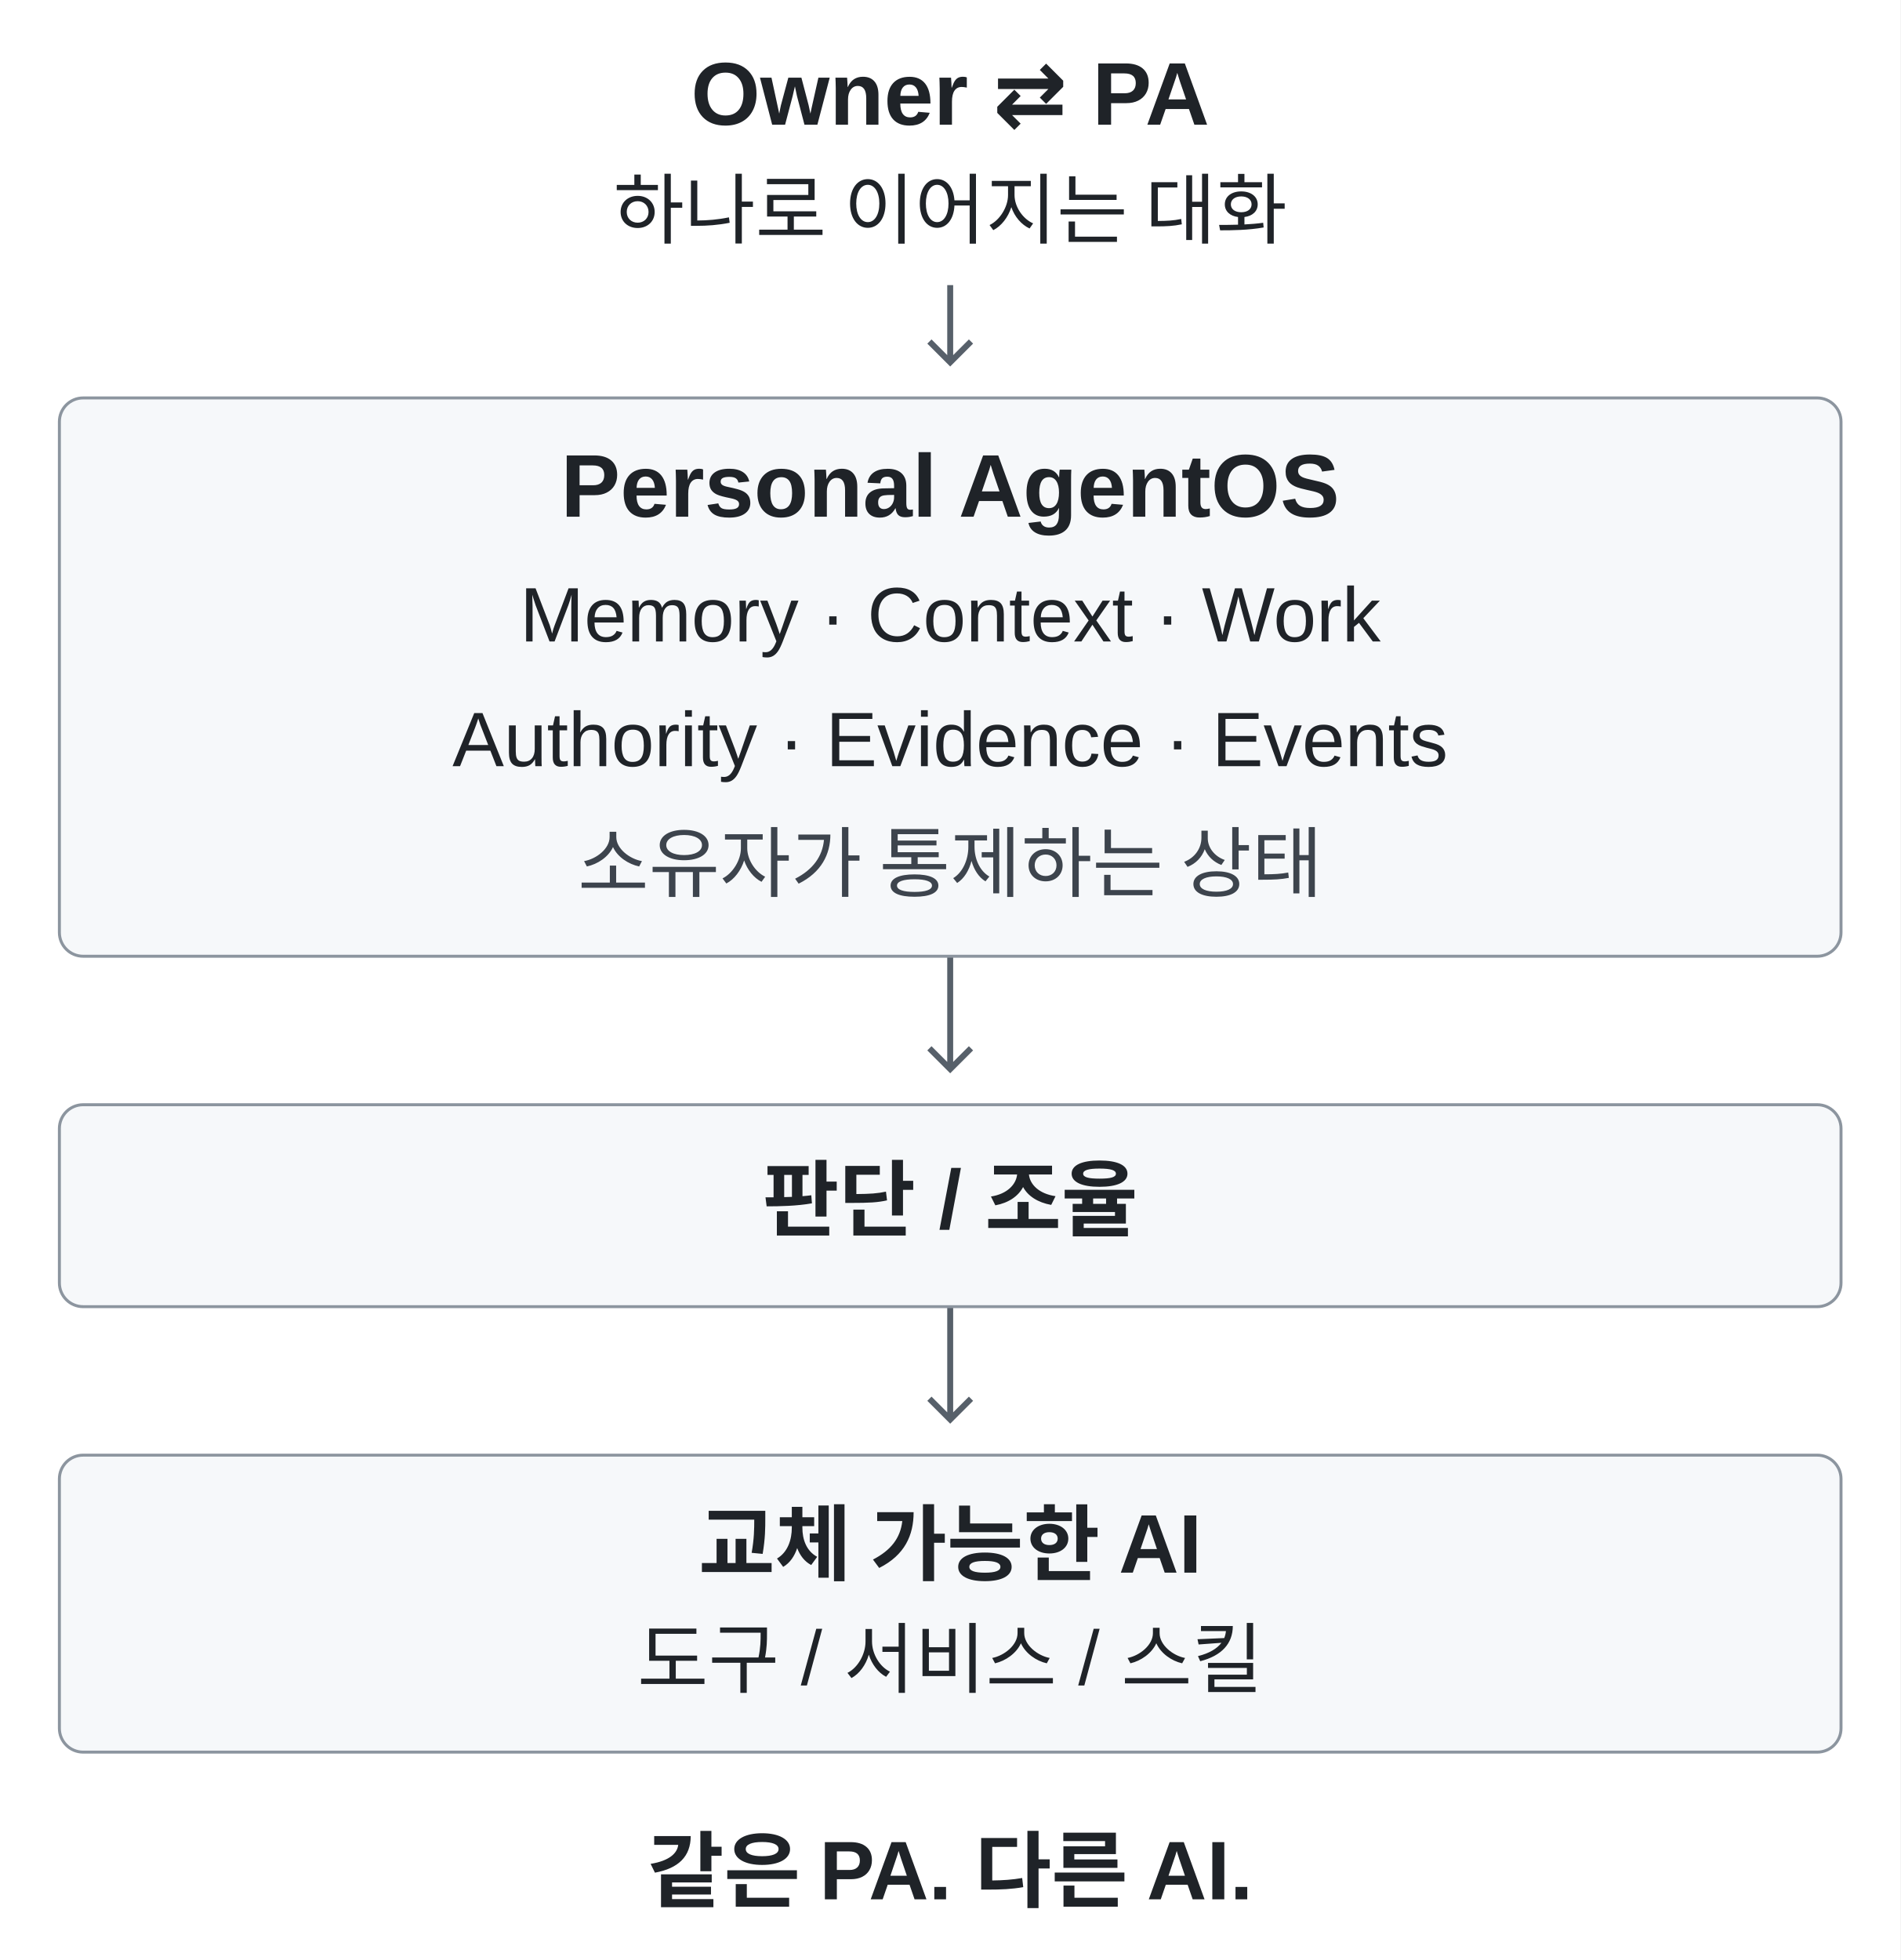
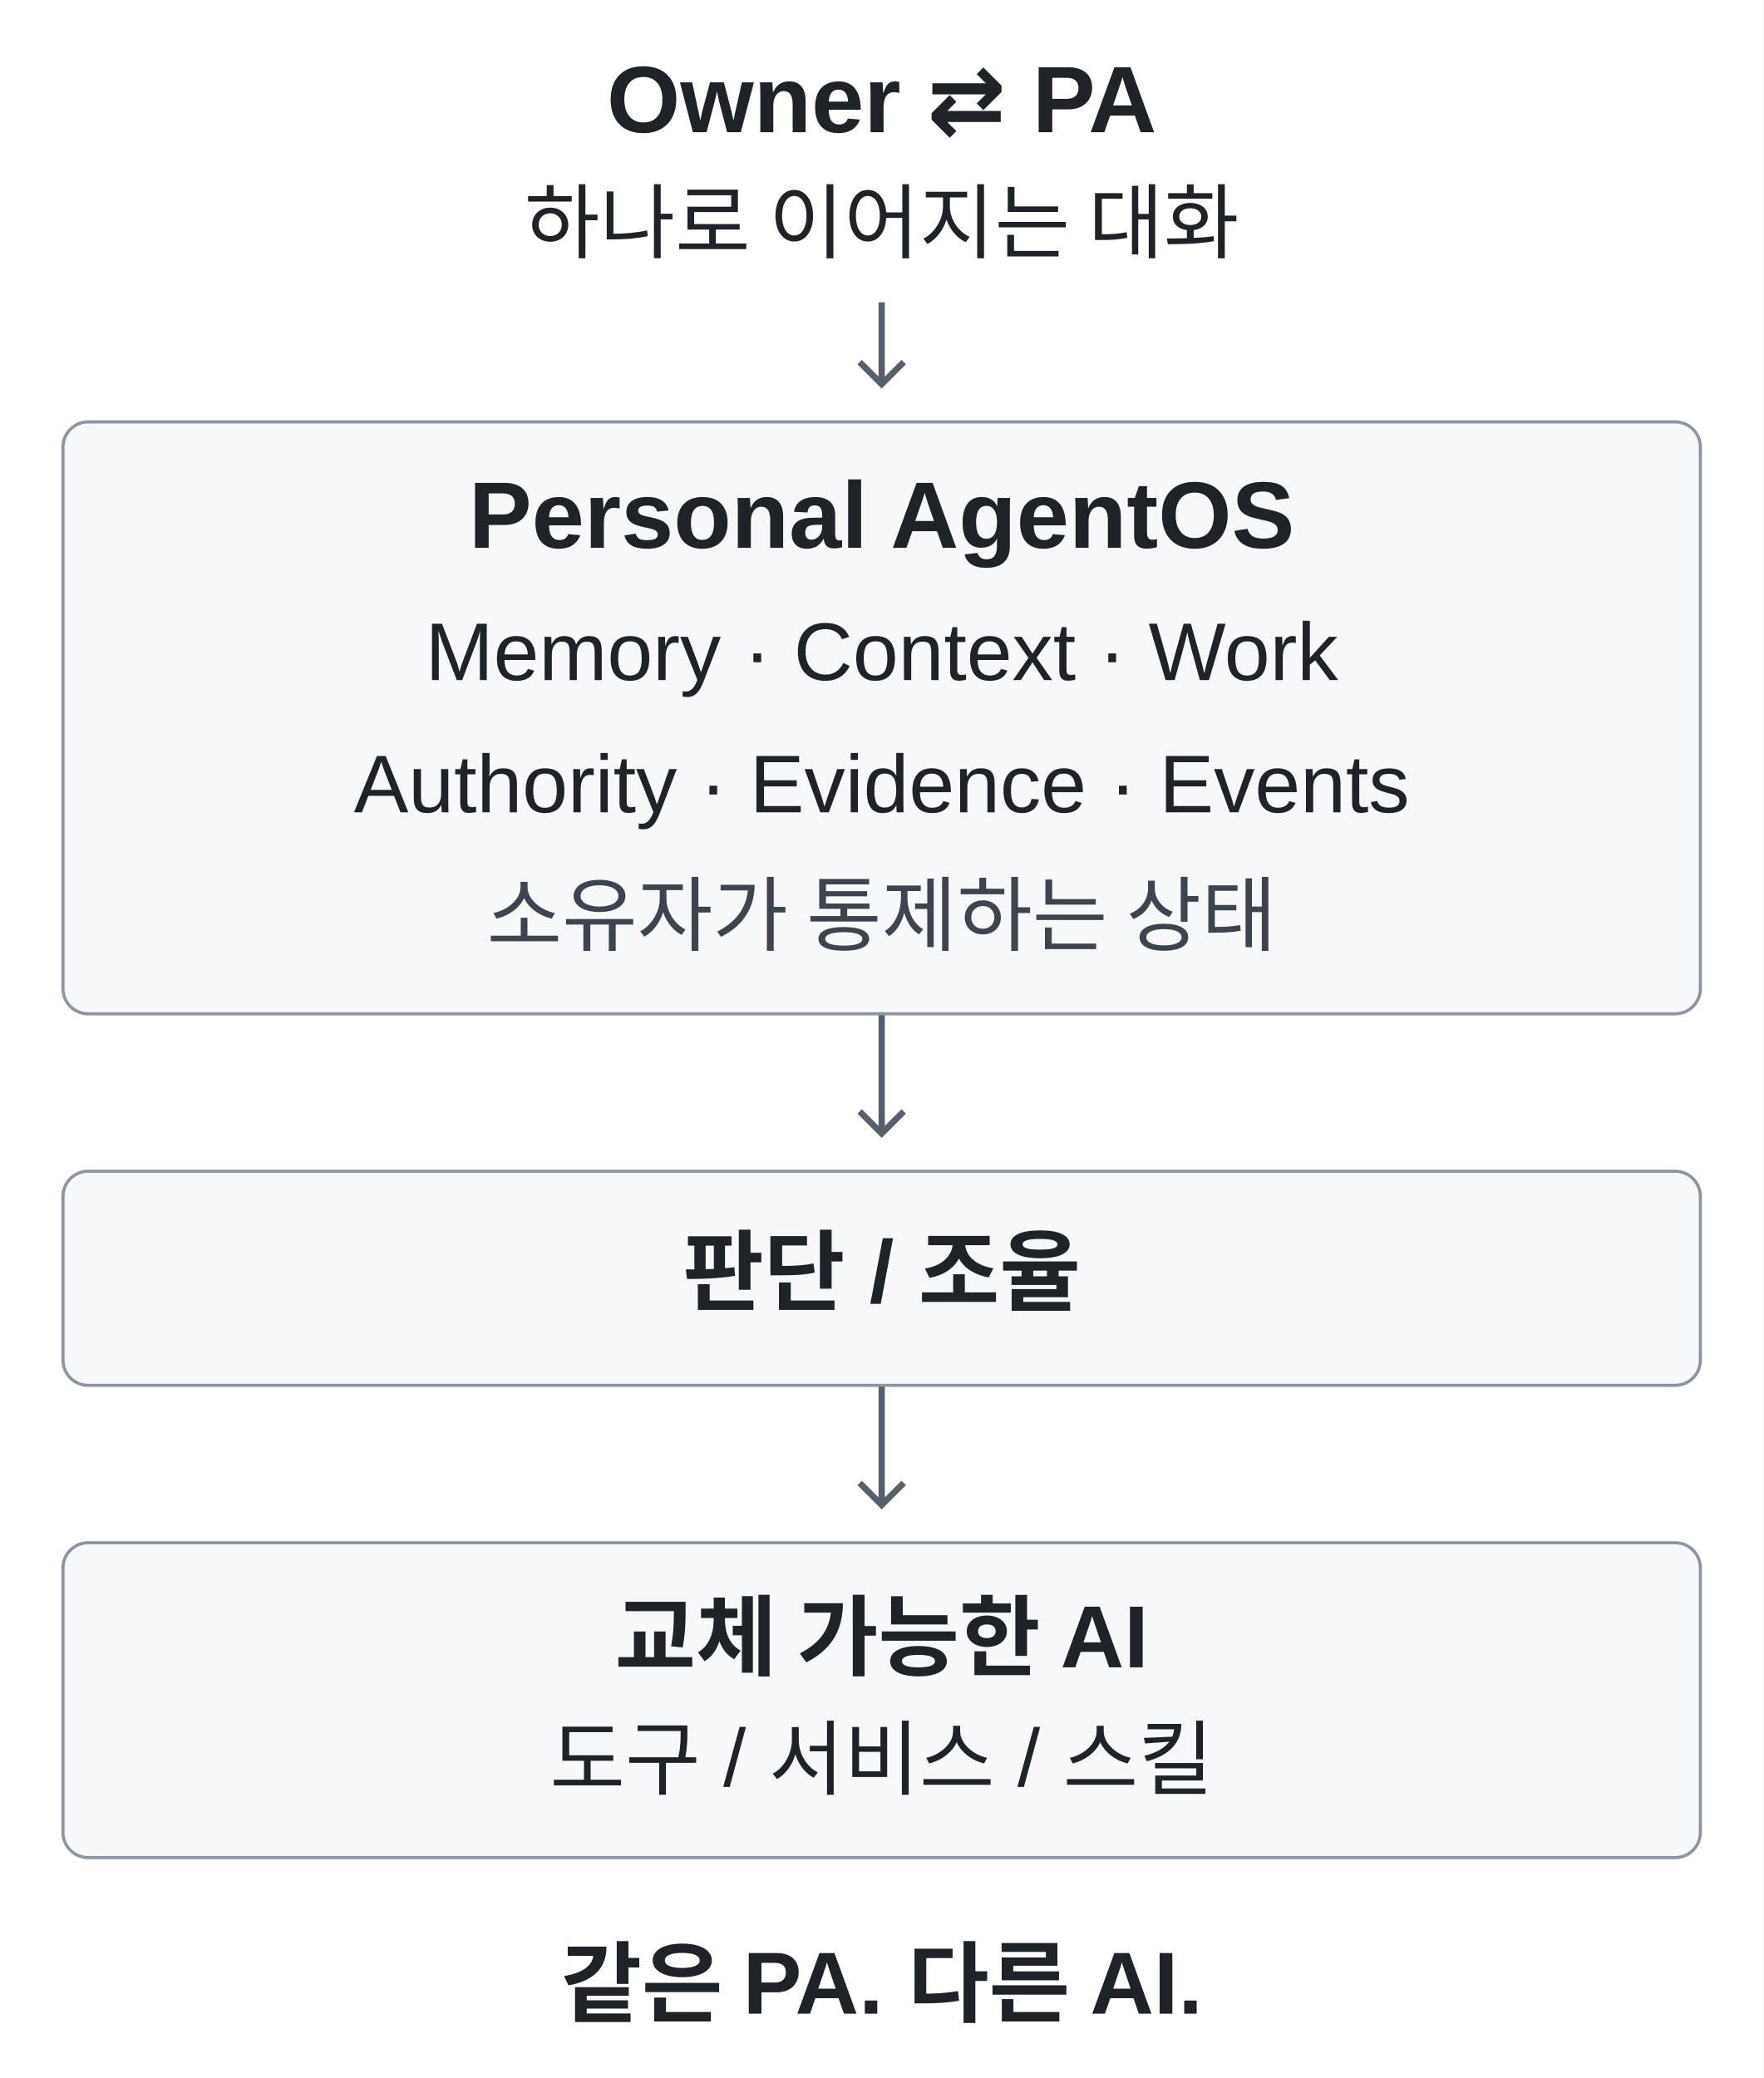
- <svg xmlns="http://www.w3.org/2000/svg" width="640" height="660" viewBox="0 0 640 660" role="img" aria-labelledby="title desc">
+ <svg xmlns="http://www.w3.org/2000/svg" width="560" height="660" viewBox="0 0 560 660" role="img" aria-labelledby="title desc">
  <style>
text{font-family:Arial,"Noto Sans",sans-serif;fill:#1f2328;font-size:26px}
.heading{font-size:30px;font-weight:700}.label{font-size:28px;font-weight:700}.muted{fill:#3d444d}.center{text-anchor:middle}
</style>
-   <rect width="640" height="660" fill="#ffffff" />
-   <text x="320" y="42" class="heading center">Owner ⇄ PA</text>
-   <text x="320" y="80" class="center">하나로 이어지는 대화</text>
+   <rect width="560" height="660" fill="#ffffff" />
+   <text x="280" y="42" class="heading center">Owner ⇄ PA</text>
+   <text x="280" y="80" class="center">하나로 이어지는 대화</text>
  <g stroke="#57606a" stroke-width="2" fill="none">
-     <path d="M320 96V122m-7-7 7 7 7-7" />
-     <path d="M320 322V360m-7-7 7 7 7-7" />
-     <path d="M320 440V478m-7-7 7 7 7-7" />
+     <path d="M280 96V122m-7-7 7 7 7-7" />
+     <path d="M280 322V360m-7-7 7 7 7-7" />
+     <path d="M280 440V478m-7-7 7 7 7-7" />
  </g>
-   <rect x="20" y="134" width="600" height="188" rx="8" fill="#f6f8fa" stroke="#8c959f" />
-   <text x="320" y="174" class="heading center">Personal AgentOS</text>
-   <text x="320" y="216" class="center">Memory · Context · Work</text>
-   <text x="320" y="258" class="center">Authority · Evidence · Events</text>
-   <text x="320" y="300" class="muted center">소유자가 통제하는 상태</text>
-   <rect x="20" y="372" width="600" height="68" rx="8" fill="#f6f8fa" stroke="#8c959f" />
-   <text x="320" y="414" class="label center">판단 / 조율</text>
-   <rect x="20" y="490" width="600" height="100" rx="8" fill="#f6f8fa" stroke="#8c959f" />
-   <text x="320" y="530" class="label center">교체 가능한 AI</text>
-   <text x="320" y="568" class="center">도구 / 서비스 / 스킬</text>
-   <text x="320" y="640" class="label center">같은 PA. 다른 AI.</text>
+   <rect x="20" y="134" width="520" height="188" rx="8" fill="#f6f8fa" stroke="#8c959f" />
+   <text x="280" y="174" class="heading center">Personal AgentOS</text>
+   <text x="280" y="216" class="center">Memory · Context · Work</text>
+   <text x="280" y="258" class="center">Authority · Evidence · Events</text>
+   <text x="280" y="300" class="muted center">소유자가 통제하는 상태</text>
+   <rect x="20" y="372" width="520" height="68" rx="8" fill="#f6f8fa" stroke="#8c959f" />
+   <text x="280" y="414" class="label center">판단 / 조율</text>
+   <rect x="20" y="490" width="520" height="100" rx="8" fill="#f6f8fa" stroke="#8c959f" />
+   <text x="280" y="530" class="label center">교체 가능한 AI</text>
+   <text x="280" y="568" class="center">도구 / 서비스 / 스킬</text>
+   <text x="280" y="640" class="label center">같은 PA. 다른 AI.</text>
</svg>
